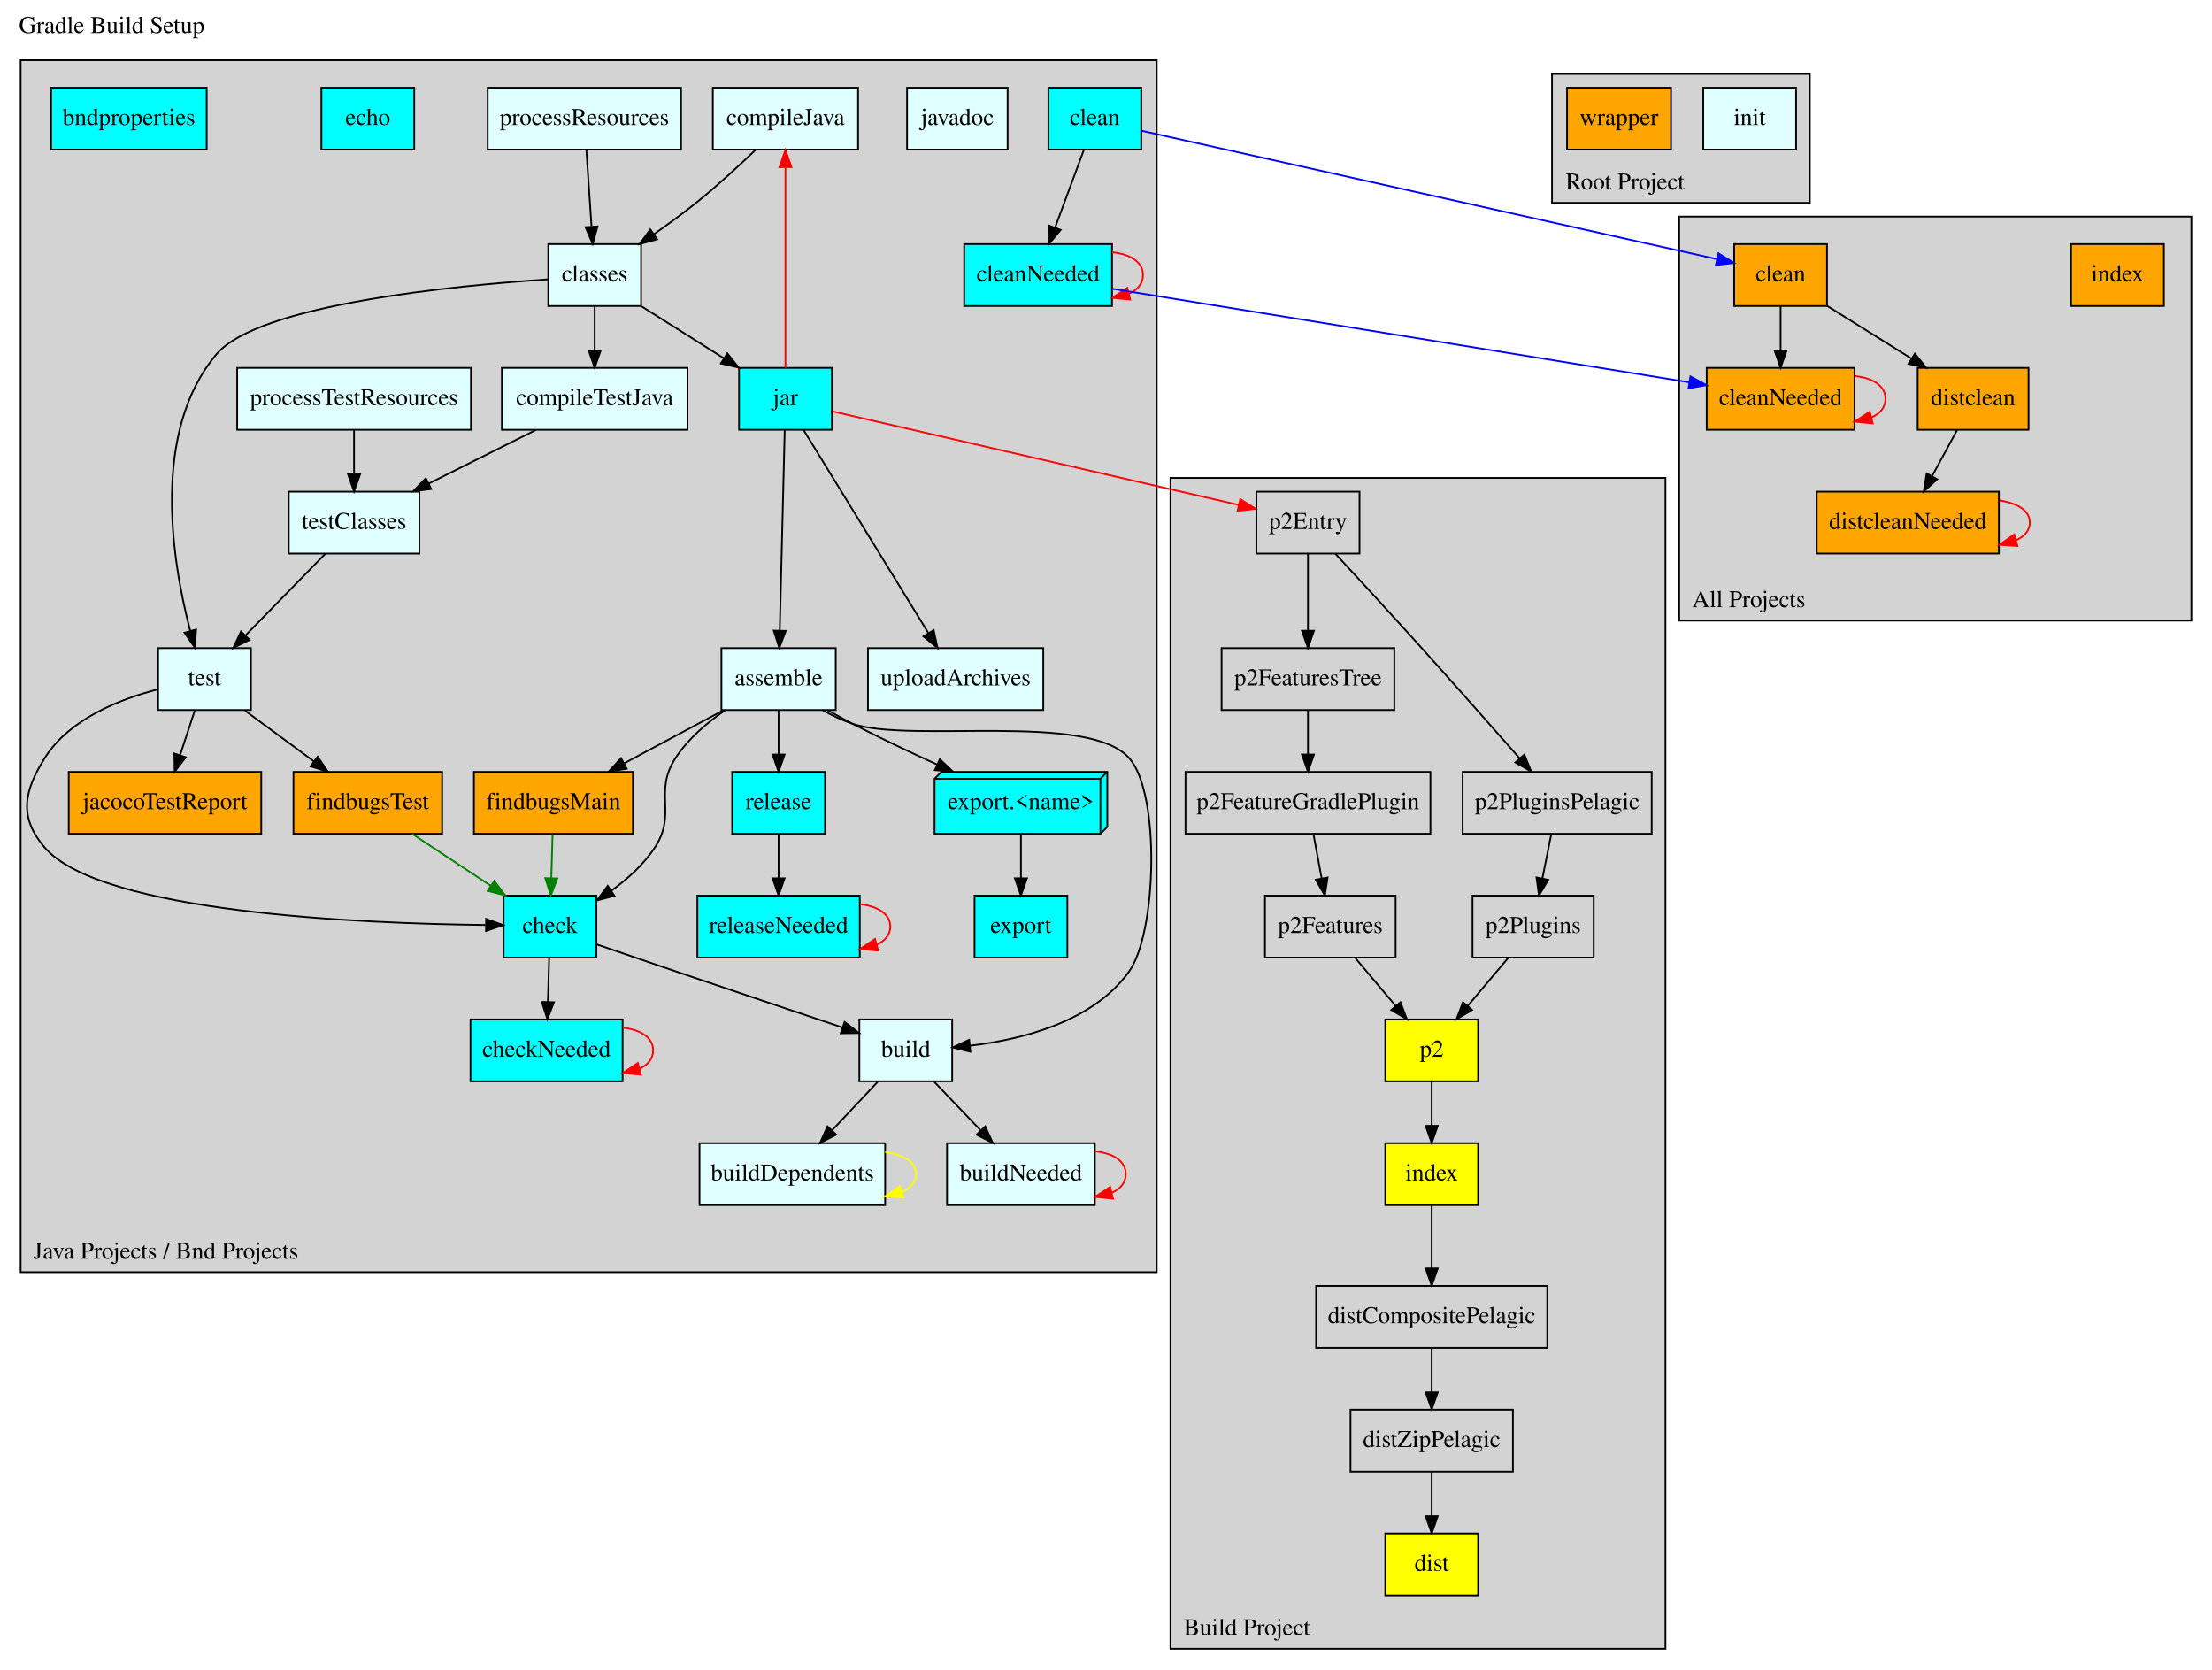
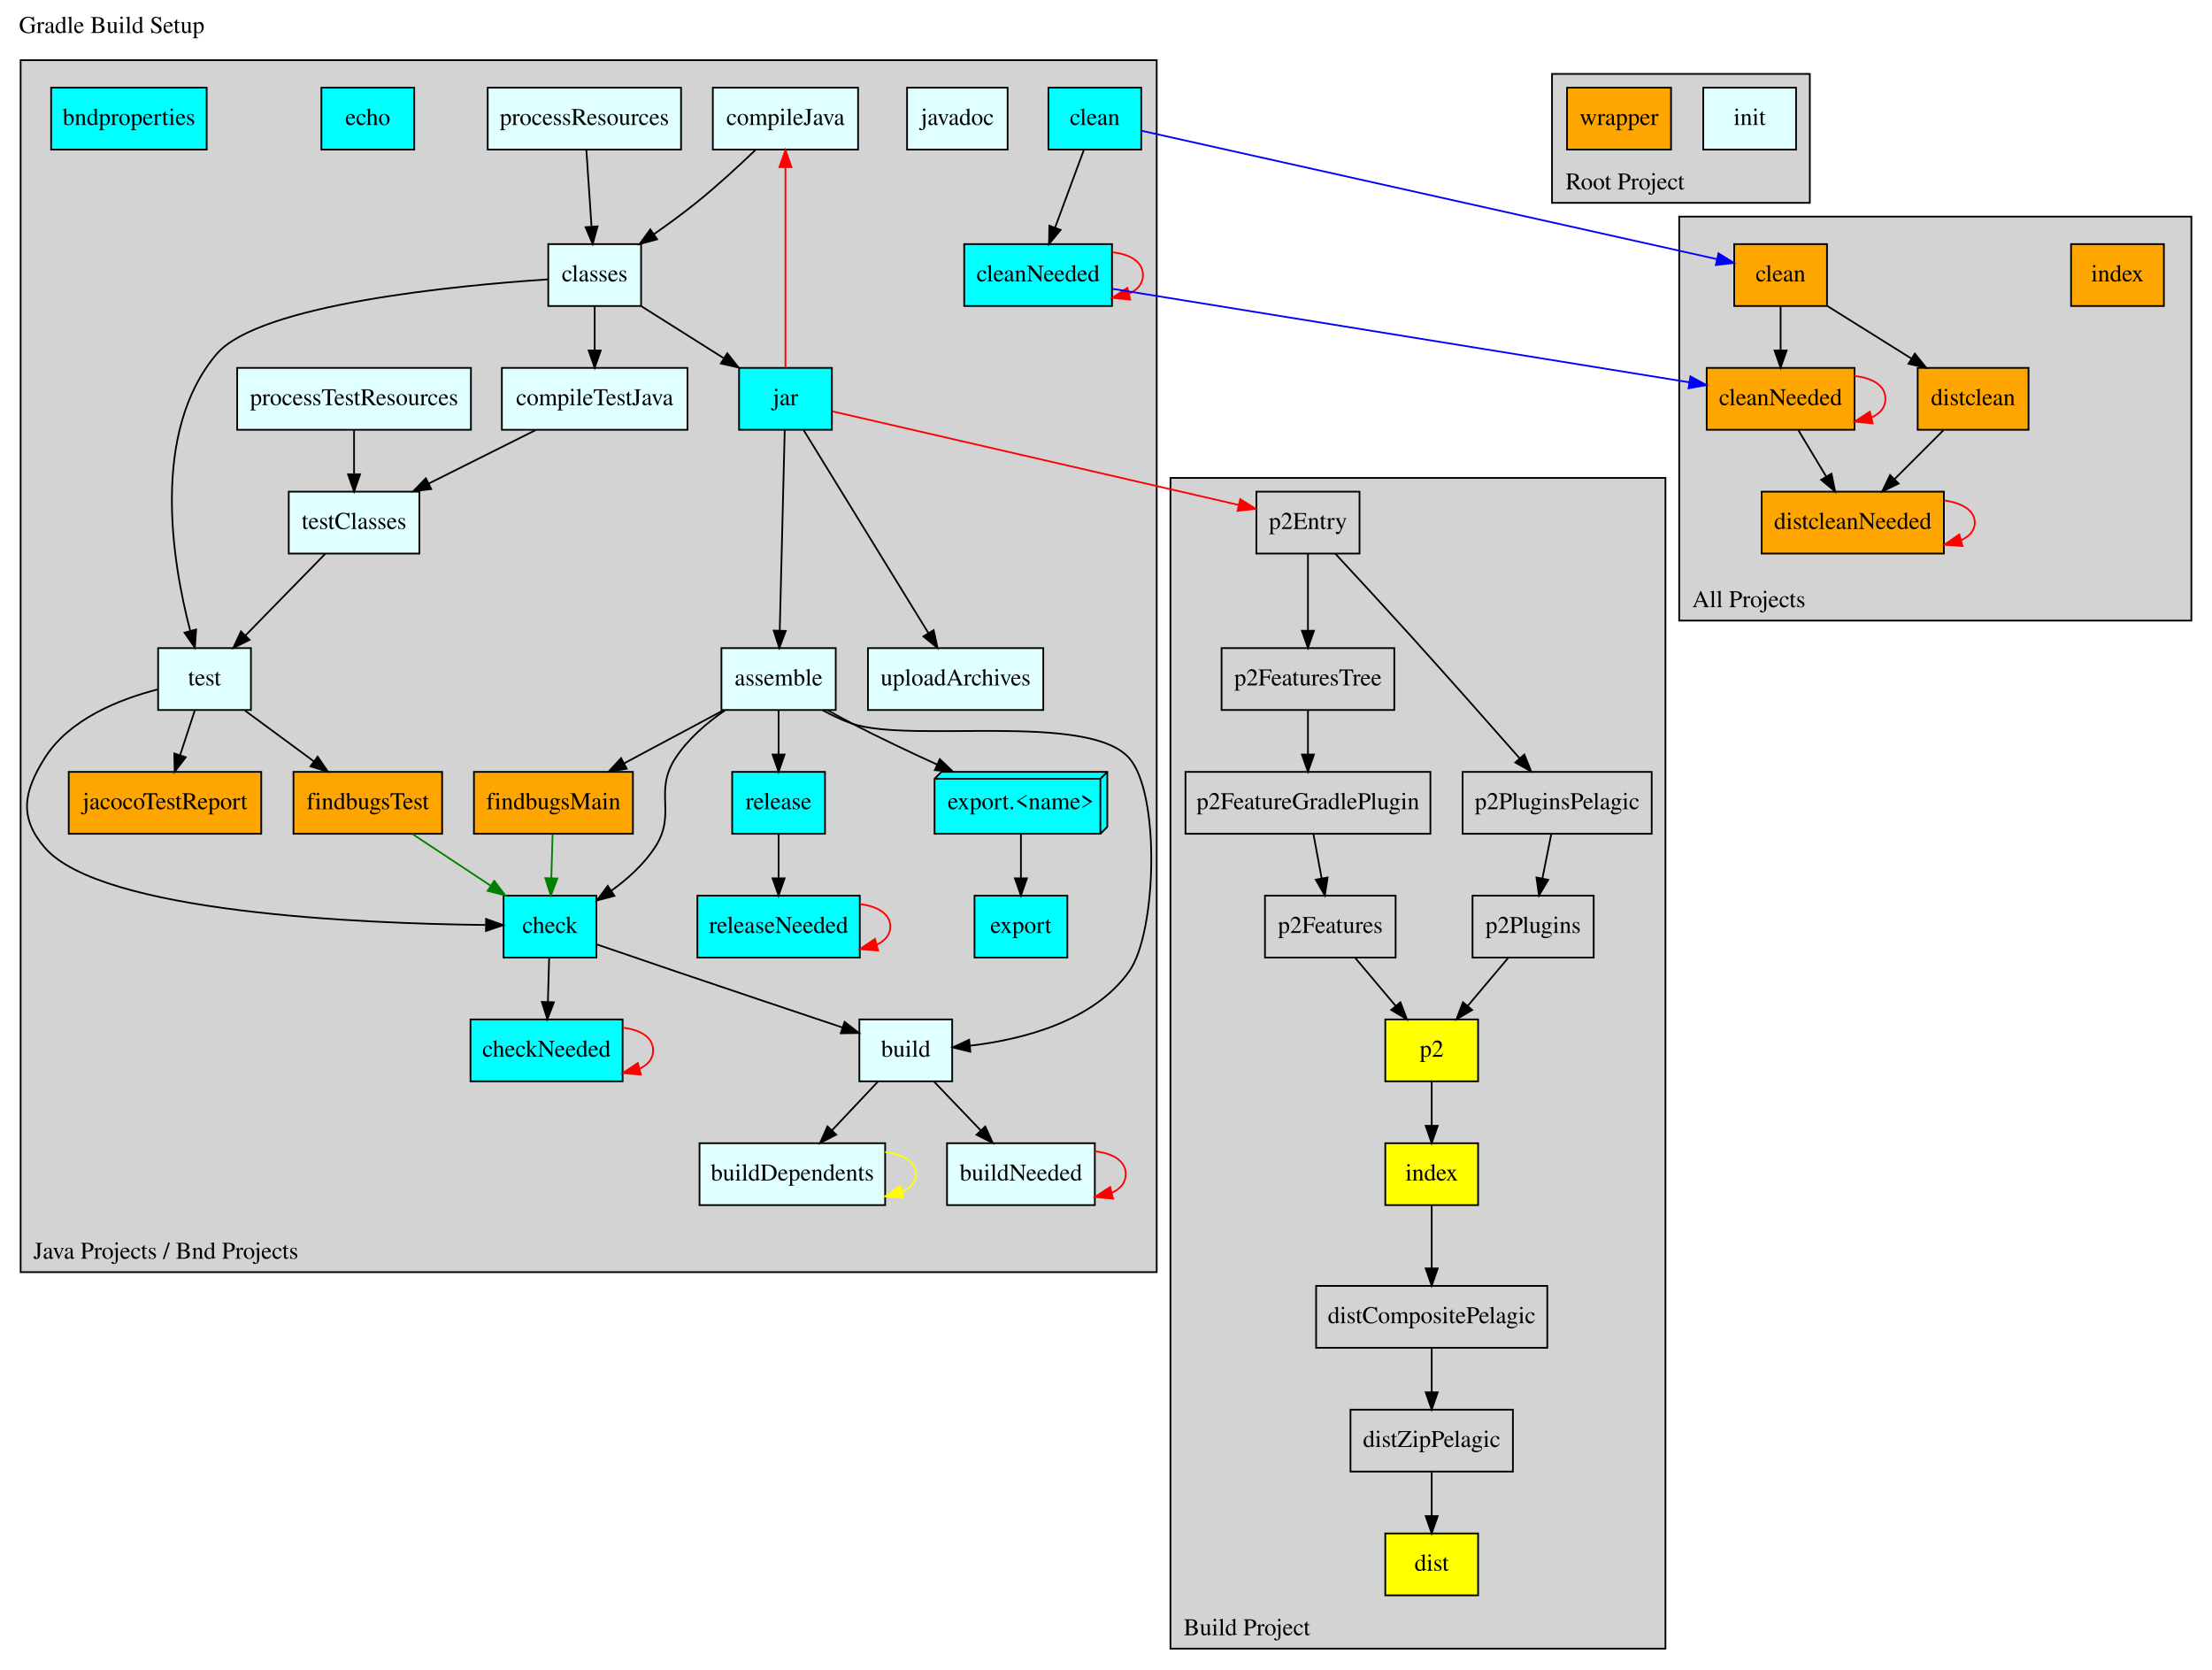
<svg xmlns="http://www.w3.org/2000/svg" width="1287pt" height="971pt" viewBox="0.00 0.00 1287.00 971.00">
  <g id="graph0" class="graph" transform="scale(1 1) rotate(0) translate(4 967)">
    <polygon fill="white" stroke="white" points="-4,4 -4,-967 1283,-967 1283,4 -4,4" />
    <text text-anchor="middle" x="61" y="-947.8" font-family="Times,serif" font-size="14.00">Gradle Build Setup</text>
    <g id="clust1" class="cluster">
      <polygon fill="lightgrey" stroke="black" points="8,-227 8,-932 669,-932 669,-227 8,-227" />
      <text text-anchor="middle" x="92.5" y="-234.8" font-family="Times,serif" font-size="14.00">Java Projects / Bnd Projects</text>
    </g>
    <g id="clust2" class="cluster" />
    <g id="clust3" class="cluster" />
    <g id="clust4" class="cluster" />
    <g id="clust5" class="cluster" />
    <g id="clust6" class="cluster" />
    <g id="clust7" class="cluster" />
    <g id="clust8" class="cluster" />
    <g id="clust9" class="cluster" />
    <g id="clust10" class="cluster" />
    <g id="clust11" class="cluster" />
    <g id="clust12" class="cluster">
      <polygon fill="lightgrey" stroke="black" points="973,-606 973,-841 1271,-841 1271,-606 973,-606" />
      <text text-anchor="middle" x="1013.5" y="-613.8" font-family="Times,serif" font-size="14.00">All Projects</text>
    </g>
    <g id="clust13" class="cluster" />
    <g id="clust14" class="cluster" />
    <g id="clust15" class="cluster">
      <polygon fill="lightgrey" stroke="black" points="899,-849 899,-924 1049,-924 1049,-849 899,-849" />
      <text text-anchor="middle" x="941.5" y="-856.8" font-family="Times,serif" font-size="14.00">Root Project</text>
    </g>
    <g id="clust16" class="cluster">
      <polygon fill="lightgrey" stroke="black" points="677,-8 677,-689 965,-689 965,-8 677,-8" />
      <text text-anchor="middle" x="721.5" y="-15.8" font-family="Times,serif" font-size="14.00">Build Project</text>
    </g>
    <g id="node1" class="node">
      <polygon fill="lightcyan" stroke="black" points="495.25,-916 410.75,-916 410.75,-880 495.25,-880 495.25,-916" />
      <text text-anchor="middle" x="453" y="-894.3" font-family="Times,serif" font-size="14.00">compileJava</text>
    </g>
    <g id="node3" class="node">
      <polygon fill="lightcyan" stroke="black" points="369,-825 315,-825 315,-789 369,-789 369,-825" />
      <text text-anchor="middle" x="342" y="-803.3" font-family="Times,serif" font-size="14.00">classes</text>
    </g>
    <g id="edge1" class="edge">
      <path fill="none" stroke="black" d="M435.73,-879.934C425.858,-870.469 413.072,-858.69 401,-849 393.275,-842.799 384.665,-836.5 376.463,-830.761" />
      <polygon fill="black" stroke="black" points="378.337,-827.802 368.117,-825.009 374.365,-833.566 378.337,-827.802" />
    </g>
    <g id="node2" class="node">
      <polygon fill="lightcyan" stroke="black" points="392.25,-916 279.75,-916 279.75,-880 392.25,-880 392.25,-916" />
      <text text-anchor="middle" x="336" y="-894.3" font-family="Times,serif" font-size="14.00">processResources</text>
    </g>
    <g id="edge2" class="edge">
      <path fill="none" stroke="black" d="M337.157,-879.84C338.004,-867.281 339.17,-849.979 340.146,-835.502" />
      <polygon fill="black" stroke="black" points="343.666,-835.32 340.847,-825.107 336.682,-834.849 343.666,-835.32" />
    </g>
    <g id="node4" class="node">
      <polygon fill="cyan" stroke="black" points="480,-753 426,-753 426,-717 480,-717 480,-753" />
      <text text-anchor="middle" x="453" y="-731.3" font-family="Times,serif" font-size="14.00">jar</text>
    </g>
    <g id="edge4" class="edge">
      <path fill="none" stroke="black" d="M369.154,-788.876C383.533,-779.808 401.381,-768.552 416.91,-758.759" />
      <polygon fill="black" stroke="black" points="419.15,-761.484 425.742,-753.19 415.416,-755.564 419.15,-761.484" />
    </g>
    <g id="node5" class="node">
      <polygon fill="lightcyan" stroke="black" points="396,-753 288,-753 288,-717 396,-717 396,-753" />
      <text text-anchor="middle" x="342" y="-731.3" font-family="Times,serif" font-size="14.00">compileTestJava</text>
    </g>
    <g id="edge3" class="edge">
      <path fill="none" stroke="black" d="M342,-788.697C342,-780.983 342,-771.712 342,-763.112" />
      <polygon fill="black" stroke="black" points="345.5,-763.104 342,-753.104 338.5,-763.104 345.5,-763.104" />
    </g>
    <g id="node8" class="node">
      <polygon fill="lightcyan" stroke="black" points="142,-590 88,-590 88,-554 142,-554 142,-590" />
      <text text-anchor="middle" x="115" y="-568.3" font-family="Times,serif" font-size="14.00">test</text>
    </g>
    <g id="edge5" class="edge">
      <path fill="none" stroke="black" d="M314.666,-804.492C261.36,-800.928 146.578,-789.995 122,-761 83.711,-715.829 96.144,-640.348 106.66,-600.143" />
      <polygon fill="black" stroke="black" points="110.102,-600.828 109.395,-590.256 103.355,-598.961 110.102,-600.828" />
    </g>
    <g id="edge21" class="edge">
      <path fill="none" stroke="red" d="M453,-753.106C453,-780.866 453,-835.974 453,-869.354" />
      <polygon fill="red" stroke="red" points="449.5,-869.77 453,-879.77 456.5,-869.77 449.5,-869.77" />
    </g>
    <g id="node9" class="node">
      <polygon fill="lightcyan" stroke="black" points="603,-590 501,-590 501,-554 603,-554 603,-590" />
      <text text-anchor="middle" x="552" y="-568.3" font-family="Times,serif" font-size="14.00">uploadArchives</text>
    </g>
    <g id="edge8" class="edge">
      <path fill="none" stroke="black" d="M463.595,-716.77C481.012,-688.445 515.789,-631.888 536.148,-598.779" />
      <polygon fill="black" stroke="black" points="539.225,-600.458 541.481,-590.106 533.262,-596.791 539.225,-600.458" />
    </g>
    <g id="node10" class="node">
      <polygon fill="lightcyan" stroke="black" points="482.25,-590 415.75,-590 415.75,-554 482.25,-554 482.25,-590" />
      <text text-anchor="middle" x="449" y="-568.3" font-family="Times,serif" font-size="14.00">assemble</text>
    </g>
    <g id="edge9" class="edge">
      <path fill="none" stroke="black" d="M452.572,-716.77C451.88,-688.929 450.511,-633.813 449.683,-600.498" />
      <polygon fill="black" stroke="black" points="453.172,-600.016 449.425,-590.106 446.175,-600.19 453.172,-600.016" />
    </g>
    <g id="node35" class="node">
      <polygon fill="none" stroke="black" points="787,-681 727,-681 727,-645 787,-645 787,-681" />
      <text text-anchor="middle" x="757" y="-659.3" font-family="Times,serif" font-size="14.00">p2Entry</text>
    </g>
-     <g id="edge41" class="edge">
+     <g id="edge42" class="edge">
      <path fill="none" stroke="red" d="M480.246,-727.726C533.947,-715.361 653.701,-687.786 716.615,-673.299" />
      <polygon fill="red" stroke="red" points="717.613,-676.661 726.573,-671.006 716.043,-669.839 717.613,-676.661" />
    </g>
    <g id="node7" class="node">
      <polygon fill="lightcyan" stroke="black" points="240,-681 164,-681 164,-645 240,-645 240,-681" />
      <text text-anchor="middle" x="202" y="-659.3" font-family="Times,serif" font-size="14.00">testClasses</text>
    </g>
    <g id="edge6" class="edge">
      <path fill="none" stroke="black" d="M307.752,-716.876C288.939,-707.469 265.415,-695.708 245.334,-685.667" />
      <polygon fill="black" stroke="black" points="246.889,-682.531 236.38,-681.19 243.759,-688.792 246.889,-682.531" />
    </g>
    <g id="node6" class="node">
      <polygon fill="lightcyan" stroke="black" points="270,-753 134,-753 134,-717 270,-717 270,-753" />
      <text text-anchor="middle" x="202" y="-731.3" font-family="Times,serif" font-size="14.00">processTestResources</text>
    </g>
    <g id="edge7" class="edge">
      <path fill="none" stroke="black" d="M202,-716.697C202,-708.983 202,-699.712 202,-691.112" />
      <polygon fill="black" stroke="black" points="205.5,-691.104 202,-681.104 198.5,-691.104 205.5,-691.104" />
    </g>
    <g id="edge10" class="edge">
      <path fill="none" stroke="black" d="M185.226,-644.84C172.107,-631.419 153.693,-612.582 139.012,-597.564" />
      <polygon fill="black" stroke="black" points="141.216,-594.812 131.723,-590.107 136.21,-599.705 141.216,-594.812" />
    </g>
    <g id="node11" class="node">
      <polygon fill="cyan" stroke="black" points="343,-446 289,-446 289,-410 343,-410 343,-446" />
      <text text-anchor="middle" x="316" y="-424.3" font-family="Times,serif" font-size="14.00">check</text>
    </g>
    <g id="edge13" class="edge">
      <path fill="none" stroke="black" d="M87.722,-565.968C65.766,-560.326 36.293,-548.794 22,-526 9.722,-506.42 6.945,-491.535 22,-474 54.634,-435.991 206.704,-429.748 278.404,-428.952" />
      <polygon fill="black" stroke="black" points="278.812,-432.449 288.784,-428.869 278.756,-425.45 278.812,-432.449" />
    </g>
    <g id="node21" class="node">
      <polygon fill="orange" stroke="black" points="253.25,-518 166.75,-518 166.75,-482 253.25,-482 253.25,-518" />
      <text text-anchor="middle" x="210" y="-496.3" font-family="Times,serif" font-size="14.00">findbugsTest</text>
    </g>
    <g id="edge30" class="edge">
      <path fill="none" stroke="black" d="M138.483,-553.697C150.563,-544.796 165.454,-533.823 178.516,-524.199" />
      <polygon fill="black" stroke="black" points="180.813,-526.854 186.787,-518.104 176.66,-521.219 180.813,-526.854" />
    </g>
    <g id="node27" class="node">
      <polygon fill="orange" stroke="black" points="148,-518 36,-518 36,-482 148,-482 148,-518" />
      <text text-anchor="middle" x="92" y="-496.3" font-family="Times,serif" font-size="14.00">jacocoTestReport</text>
    </g>
    <g id="edge33" class="edge">
      <path fill="none" stroke="black" d="M109.315,-553.697C106.752,-545.898 103.667,-536.509 100.815,-527.829" />
      <polygon fill="black" stroke="black" points="104.067,-526.512 97.62,-518.104 97.416,-528.697 104.067,-526.512" />
    </g>
    <g id="edge12" class="edge">
      <path fill="none" stroke="black" d="M417.851,-553.823C407.243,-546.536 396.246,-537.131 389,-526 376.06,-506.122 390.018,-493.827 377,-474 370.52,-464.13 361.089,-455.651 351.572,-448.801" />
      <polygon fill="black" stroke="black" points="353.509,-445.885 343.259,-443.206 349.601,-451.693 353.509,-445.885" />
    </g>
    <g id="node13" class="node">
      <polygon fill="cyan" stroke="black" points="476,-518 422,-518 422,-482 476,-482 476,-518" />
      <text text-anchor="middle" x="449" y="-496.3" font-family="Times,serif" font-size="14.00">release</text>
    </g>
    <g id="edge22" class="edge">
      <path fill="none" stroke="black" d="M449,-553.697C449,-545.983 449,-536.712 449,-528.112" />
      <polygon fill="black" stroke="black" points="452.5,-528.104 449,-518.104 445.5,-528.104 452.5,-528.104" />
    </g>
    <g id="node15" class="node">
      <polygon fill="cyan" stroke="black" points="640.25,-518 543.75,-518 539.75,-514 539.75,-482 636.25,-482 640.25,-486 640.25,-518" />
      <polyline fill="none" stroke="black" points="636.25,-514 539.75,-514 " />
      <polyline fill="none" stroke="black" points="636.25,-514 636.25,-482 " />
      <polyline fill="none" stroke="black" points="636.25,-514 640.25,-518 " />
      <text text-anchor="middle" x="590" y="-496.3" font-family="Times,serif" font-size="14.00">export.&lt;name&gt;</text>
    </g>
    <g id="edge23" class="edge">
      <path fill="none" stroke="black" d="M477.467,-553.936C482.275,-551.203 487.248,-548.465 492,-546 507.837,-537.784 525.464,-529.449 541.352,-522.223" />
      <polygon fill="black" stroke="black" points="542.804,-525.408 550.48,-518.105 539.926,-519.027 542.804,-525.408" />
    </g>
    <g id="node17" class="node">
      <polygon fill="lightcyan" stroke="black" points="550,-374 496,-374 496,-338 550,-338 550,-374" />
      <text text-anchor="middle" x="523" y="-352.3" font-family="Times,serif" font-size="14.00">build</text>
    </g>
    <g id="edge11" class="edge">
      <path fill="none" stroke="black" d="M474.578,-553.898C480.129,-550.832 486.108,-547.986 492,-546 526.164,-534.484 629.13,-553.019 653,-526 671.244,-505.349 668.983,-424.446 653,-402 632.181,-372.763 591.006,-362.345 560.548,-358.726" />
      <polygon fill="black" stroke="black" points="560.569,-355.211 550.273,-357.71 559.88,-362.177 560.569,-355.211" />
    </g>
    <g id="node20" class="node">
      <polygon fill="orange" stroke="black" points="364.25,-518 271.75,-518 271.75,-482 364.25,-482 364.25,-518" />
      <text text-anchor="middle" x="318" y="-496.3" font-family="Times,serif" font-size="14.00">findbugsMain</text>
    </g>
    <g id="edge29" class="edge">
      <path fill="none" stroke="black" d="M416.954,-553.876C399.508,-544.554 377.735,-532.919 359.057,-522.939" />
      <polygon fill="black" stroke="black" points="360.639,-519.816 350.169,-518.19 357.34,-525.99 360.639,-519.816" />
    </g>
    <g id="node12" class="node">
      <polygon fill="cyan" stroke="black" points="358.25,-374 269.75,-374 269.75,-338 358.25,-338 358.25,-374" />
      <text text-anchor="middle" x="314" y="-352.3" font-family="Times,serif" font-size="14.00">checkNeeded</text>
    </g>
    <g id="edge14" class="edge">
      <path fill="none" stroke="black" d="M315.506,-409.697C315.285,-401.983 315.02,-392.712 314.775,-384.112" />
      <polygon fill="black" stroke="black" points="318.273,-384 314.489,-374.104 311.276,-384.2 318.273,-384" />
    </g>
    <g id="edge16" class="edge">
      <path fill="none" stroke="black" d="M343.028,-417.701C356.785,-412.979 373.776,-407.163 389,-402 421.766,-390.888 459.085,-378.366 486.003,-369.358" />
      <polygon fill="black" stroke="black" points="487.406,-372.58 495.78,-366.088 485.186,-365.941 487.406,-372.58" />
    </g>
    <g id="edge15" class="edge">
      <path fill="none" stroke="red" d="M358.306,-369.203C368.507,-368.065 376,-363.664 376,-356 376,-351.09 372.925,-347.52 368.032,-345.288" />
      <polygon fill="red" stroke="red" points="368.862,-341.888 358.306,-342.797 367.125,-348.669 368.862,-341.888" />
    </g>
    <g id="node14" class="node">
      <polygon fill="cyan" stroke="black" points="496.25,-446 401.75,-446 401.75,-410 496.25,-410 496.25,-446" />
      <text text-anchor="middle" x="449" y="-424.3" font-family="Times,serif" font-size="14.00">releaseNeeded</text>
    </g>
    <g id="edge25" class="edge">
      <path fill="none" stroke="black" d="M449,-481.697C449,-473.983 449,-464.712 449,-456.112" />
      <polygon fill="black" stroke="black" points="452.5,-456.104 449,-446.104 445.5,-456.104 452.5,-456.104" />
    </g>
    <g id="edge26" class="edge">
      <path fill="none" stroke="red" d="M496.326,-441.101C506.571,-439.82 514,-435.453 514,-428 514,-423.225 510.951,-419.717 506.066,-417.476" />
      <polygon fill="red" stroke="red" points="506.889,-414.073 496.326,-414.899 505.098,-420.84 506.889,-414.073" />
    </g>
    <g id="node16" class="node">
      <polygon fill="cyan" stroke="black" points="617,-446 563,-446 563,-410 617,-410 617,-446" />
      <text text-anchor="middle" x="590" y="-424.3" font-family="Times,serif" font-size="14.00">export</text>
    </g>
    <g id="edge24" class="edge">
      <path fill="none" stroke="black" d="M590,-481.697C590,-473.983 590,-464.712 590,-456.112" />
      <polygon fill="black" stroke="black" points="593.5,-456.104 590,-446.104 586.5,-456.104 593.5,-456.104" />
    </g>
    <g id="node18" class="node">
      <polygon fill="lightcyan" stroke="black" points="511,-302 403,-302 403,-266 511,-266 511,-302" />
      <text text-anchor="middle" x="457" y="-280.3" font-family="Times,serif" font-size="14.00">buildDependents</text>
    </g>
    <g id="edge17" class="edge">
      <path fill="none" stroke="black" d="M506.685,-337.697C498.693,-329.22 488.928,-318.864 480.178,-309.583" />
      <polygon fill="black" stroke="black" points="482.534,-306.979 473.127,-302.104 477.441,-311.781 482.534,-306.979" />
    </g>
    <g id="node19" class="node">
      <polygon fill="lightcyan" stroke="black" points="633,-302 547,-302 547,-266 633,-266 633,-302" />
      <text text-anchor="middle" x="590" y="-280.3" font-family="Times,serif" font-size="14.00">buildNeeded</text>
    </g>
    <g id="edge19" class="edge">
      <path fill="none" stroke="black" d="M539.562,-337.697C547.675,-329.22 557.588,-318.864 566.471,-309.583" />
      <polygon fill="black" stroke="black" points="569.243,-311.749 573.629,-302.104 564.186,-306.908 569.243,-311.749" />
    </g>
    <g id="edge18" class="edge">
      <path fill="none" stroke="yellow" d="M511.007,-296.899C521.529,-295.401 529,-291.102 529,-284 529,-279.451 525.934,-276.051 520.964,-273.801" />
      <polygon fill="yellow" stroke="yellow" points="521.575,-270.341 511.007,-271.101 519.742,-277.097 521.575,-270.341" />
    </g>
    <g id="edge20" class="edge">
      <path fill="none" stroke="red" d="M633.036,-297.262C643.355,-296.225 651,-291.805 651,-284 651,-279 647.862,-275.389 642.894,-273.167" />
      <polygon fill="red" stroke="red" points="643.583,-269.732 633.036,-270.738 641.909,-276.529 643.583,-269.732" />
    </g>
    <g id="edge31" class="edge">
      <path fill="none" stroke="green" d="M317.506,-481.697C317.285,-473.983 317.02,-464.712 316.775,-456.112" />
      <polygon fill="green" stroke="green" points="320.273,-456 316.489,-446.104 313.276,-456.2 320.273,-456" />
    </g>
    <g id="edge32" class="edge">
      <path fill="none" stroke="green" d="M235.931,-481.876C249.662,-472.808 266.706,-461.552 281.536,-451.759" />
      <polygon fill="green" stroke="green" points="283.554,-454.621 289.97,-446.19 279.696,-448.78 283.554,-454.621" />
    </g>
    <g id="node22" class="node">
      <polygon fill="lightcyan" stroke="black" points="582.25,-916 523.75,-916 523.75,-880 582.25,-880 582.25,-916" />
      <text text-anchor="middle" x="553" y="-894.3" font-family="Times,serif" font-size="14.00">javadoc</text>
    </g>
    <g id="node23" class="node">
      <polygon fill="cyan" stroke="black" points="660,-916 606,-916 606,-880 660,-880 660,-916" />
      <text text-anchor="middle" x="633" y="-894.3" font-family="Times,serif" font-size="14.00">clean</text>
    </g>
    <g id="node24" class="node">
      <polygon fill="cyan" stroke="black" points="643,-825 557,-825 557,-789 643,-789 643,-825" />
      <text text-anchor="middle" x="600" y="-803.3" font-family="Times,serif" font-size="14.00">cleanNeeded</text>
    </g>
    <g id="edge27" class="edge">
      <path fill="none" stroke="black" d="M626.637,-879.84C621.889,-867.035 615.313,-849.299 609.883,-834.654" />
      <polygon fill="black" stroke="black" points="613.102,-833.267 606.343,-825.107 606.538,-835.7 613.102,-833.267" />
    </g>
    <g id="node29" class="node">
      <polygon fill="orange" stroke="black" points="1059,-825 1005,-825 1005,-789 1059,-789 1059,-825" />
      <text text-anchor="middle" x="1032" y="-803.3" font-family="Times,serif" font-size="14.00">clean</text>
    </g>
    <g id="edge34" class="edge">
      <path fill="none" stroke="blue" d="M660.111,-890.953C729.774,-875.414 915.14,-834.067 994.783,-816.301" />
      <polygon fill="blue" stroke="blue" points="995.853,-819.649 1004.85,-814.056 994.329,-812.817 995.853,-819.649" />
    </g>
    <g id="edge28" class="edge">
      <path fill="none" stroke="red" d="M643.036,-820.262C653.355,-819.225 661,-814.805 661,-807 661,-802 657.862,-798.389 652.894,-796.167" />
      <polygon fill="red" stroke="red" points="653.583,-792.732 643.036,-793.738 651.909,-799.529 653.583,-792.732" />
    </g>
    <g id="node30" class="node">
      <polygon fill="orange" stroke="black" points="1075,-753 989,-753 989,-717 1075,-717 1075,-753" />
      <text text-anchor="middle" x="1032" y="-731.3" font-family="Times,serif" font-size="14.00">cleanNeeded</text>
    </g>
    <g id="edge35" class="edge">
      <path fill="none" stroke="blue" d="M643.001,-799.032C722.55,-786.142 892.444,-758.613 978.977,-744.592" />
      <polygon fill="blue" stroke="blue" points="979.541,-748.046 988.853,-742.991 978.422,-741.136 979.541,-748.046" />
    </g>
    <g id="node25" class="node">
      <polygon fill="cyan" stroke="black" points="237,-916 183,-916 183,-880 237,-880 237,-916" />
      <text text-anchor="middle" x="210" y="-894.3" font-family="Times,serif" font-size="14.00">echo</text>
    </g>
    <g id="node26" class="node">
      <polygon fill="cyan" stroke="black" points="116.25,-916 25.75,-916 25.75,-880 116.25,-880 116.25,-916" />
      <text text-anchor="middle" x="71" y="-894.3" font-family="Times,serif" font-size="14.00">bndproperties</text>
    </g>
    <g id="node28" class="node">
      <polygon fill="orange" stroke="black" points="1255,-825 1201,-825 1201,-789 1255,-789 1255,-825" />
      <text text-anchor="middle" x="1228" y="-803.3" font-family="Times,serif" font-size="14.00">index</text>
    </g>
    <g id="edge36" class="edge">
      <path fill="none" stroke="black" d="M1032,-788.697C1032,-780.983 1032,-771.712 1032,-763.112" />
      <polygon fill="black" stroke="black" points="1035.5,-763.104 1032,-753.104 1028.5,-763.104 1035.5,-763.104" />
    </g>
    <g id="node31" class="node">
      <polygon fill="orange" stroke="black" points="1176.25,-753 1111.75,-753 1111.75,-717 1176.25,-717 1176.25,-753" />
      <text text-anchor="middle" x="1144" y="-731.3" font-family="Times,serif" font-size="14.00">distclean</text>
    </g>
-     <g id="edge38" class="edge">
+     <g id="edge37" class="edge">
      <path fill="none" stroke="black" d="M1059.11,-789.055C1073.86,-779.837 1092.29,-768.319 1108.21,-758.371" />
      <polygon fill="black" stroke="black" points="1110.12,-761.3 1116.75,-753.032 1106.41,-755.364 1110.12,-761.3" />
    </g>
-     <g id="edge37" class="edge">
+     <g id="edge38" class="edge">
      <path fill="none" stroke="red" d="M1075.04,-748.262C1085.35,-747.225 1093,-742.805 1093,-735 1093,-730 1089.86,-726.389 1084.89,-724.167" />
      <polygon fill="red" stroke="red" points="1085.58,-720.732 1075.04,-721.738 1083.91,-727.529 1085.58,-720.732" />
    </g>
    <g id="node32" class="node">
-       <polygon fill="orange" stroke="black" points="1159,-681 1053,-681 1053,-645 1159,-645 1159,-681" />
-       <text text-anchor="middle" x="1106" y="-659.3" font-family="Times,serif" font-size="14.00">distcleanNeeded</text>
+       <polygon fill="orange" stroke="black" points="1127,-681 1021,-681 1021,-645 1127,-645 1127,-681" />
+       <text text-anchor="middle" x="1074" y="-659.3" font-family="Times,serif" font-size="14.00">distcleanNeeded</text>
    </g>
    <g id="edge39" class="edge">
-       <path fill="none" stroke="black" d="M1134.61,-716.697C1130.24,-708.644 1124.94,-698.894 1120.1,-689.982" />
-       <polygon fill="black" stroke="black" points="1123.13,-688.223 1115.29,-681.104 1116.98,-691.563 1123.13,-688.223" />
+       <path fill="none" stroke="black" d="M1042.38,-716.697C1047.26,-708.559 1053.19,-698.689 1058.58,-689.701" />
+       <polygon fill="black" stroke="black" points="1061.59,-691.48 1063.74,-681.104 1055.59,-687.879 1061.59,-691.48" />
    </g>
    <g id="edge40" class="edge">
-       <path fill="none" stroke="red" d="M1159.26,-675.899C1169.63,-674.401 1177,-670.102 1177,-663 1177,-658.451 1173.98,-655.051 1169.08,-652.801" />
-       <polygon fill="red" stroke="red" points="1169.83,-649.378 1159.26,-650.101 1167.97,-656.128 1169.83,-649.378" />
+       <path fill="none" stroke="black" d="M1126.7,-716.697C1118.14,-708.135 1107.66,-697.656 1098.3,-688.304" />
+       <polygon fill="black" stroke="black" points="1100.65,-685.701 1091.1,-681.104 1095.7,-690.65 1100.65,-685.701" />
+     </g>
+     <g id="edge41" class="edge">
+       <path fill="none" stroke="red" d="M1127.26,-675.899C1137.63,-674.401 1145,-670.102 1145,-663 1145,-658.451 1141.98,-655.051 1137.08,-652.801" />
+       <polygon fill="red" stroke="red" points="1137.83,-649.378 1127.26,-650.101 1135.97,-656.128 1137.83,-649.378" />
    </g>
    <g id="node33" class="node">
      <polygon fill="lightcyan" stroke="black" points="1041,-916 987,-916 987,-880 1041,-880 1041,-916" />
      <text text-anchor="middle" x="1014" y="-894.3" font-family="Times,serif" font-size="14.00">init</text>
    </g>
    <g id="node34" class="node">
      <polygon fill="orange" stroke="black" points="968.25,-916 907.75,-916 907.75,-880 968.25,-880 968.25,-916" />
      <text text-anchor="middle" x="938" y="-894.3" font-family="Times,serif" font-size="14.00">wrapper</text>
    </g>
    <g id="node36" class="node">
      <polygon fill="none" stroke="black" points="807.25,-590 706.75,-590 706.75,-554 807.25,-554 807.25,-590" />
      <text text-anchor="middle" x="757" y="-568.3" font-family="Times,serif" font-size="14.00">p2FeaturesTree</text>
    </g>
-     <g id="edge42" class="edge">
+     <g id="edge43" class="edge">
      <path fill="none" stroke="black" d="M757,-644.84C757,-632.281 757,-614.979 757,-600.502" />
      <polygon fill="black" stroke="black" points="760.5,-600.107 757,-590.107 753.5,-600.107 760.5,-600.107" />
    </g>
    <g id="node39" class="node">
      <polygon fill="none" stroke="black" points="957,-518 847,-518 847,-482 957,-482 957,-518" />
      <text text-anchor="middle" x="902" y="-496.3" font-family="Times,serif" font-size="14.00">p2PluginsPelagic</text>
    </g>
-     <g id="edge45" class="edge">
+     <g id="edge46" class="edge">
      <path fill="none" stroke="black" d="M772.867,-644.969C784.796,-632.121 801.507,-614.03 816,-598 838.021,-573.643 862.875,-545.543 880.18,-525.877" />
      <polygon fill="black" stroke="black" points="882.902,-528.082 886.876,-518.261 877.645,-523.461 882.902,-528.082" />
    </g>
    <g id="node37" class="node">
      <polygon fill="none" stroke="black" points="828.25,-518 685.75,-518 685.75,-482 828.25,-482 828.25,-518" />
      <text text-anchor="middle" x="757" y="-496.3" font-family="Times,serif" font-size="14.00">p2FeatureGradlePlugin</text>
    </g>
-     <g id="edge43" class="edge">
+     <g id="edge44" class="edge">
      <path fill="none" stroke="black" d="M757,-553.697C757,-545.983 757,-536.712 757,-528.112" />
      <polygon fill="black" stroke="black" points="760.5,-528.104 757,-518.104 753.5,-528.104 760.5,-528.104" />
    </g>
    <g id="node38" class="node">
      <polygon fill="none" stroke="black" points="808,-446 732,-446 732,-410 808,-410 808,-446" />
      <text text-anchor="middle" x="770" y="-424.3" font-family="Times,serif" font-size="14.00">p2Features</text>
    </g>
-     <g id="edge44" class="edge">
+     <g id="edge45" class="edge">
      <path fill="none" stroke="black" d="M760.213,-481.697C761.646,-473.983 763.368,-464.712 764.965,-456.112" />
      <polygon fill="black" stroke="black" points="768.439,-456.575 766.823,-446.104 761.556,-455.297 768.439,-456.575" />
    </g>
    <g id="node41" class="node">
      <polygon fill="yellow" stroke="black" points="856,-374 802,-374 802,-338 856,-338 856,-374" />
      <text text-anchor="middle" x="829" y="-352.3" font-family="Times,serif" font-size="14.00">p2</text>
    </g>
-     <g id="edge47" class="edge">
+     <g id="edge48" class="edge">
      <path fill="none" stroke="black" d="M784.584,-409.697C791.658,-401.305 800.283,-391.07 808.045,-381.861" />
      <polygon fill="black" stroke="black" points="810.815,-384.006 814.583,-374.104 805.463,-379.495 810.815,-384.006" />
    </g>
    <g id="node40" class="node">
      <polygon fill="none" stroke="black" points="923.25,-446 852.75,-446 852.75,-410 923.25,-410 923.25,-446" />
      <text text-anchor="middle" x="888" y="-424.3" font-family="Times,serif" font-size="14.00">p2Plugins</text>
    </g>
-     <g id="edge46" class="edge">
+     <g id="edge47" class="edge">
      <path fill="none" stroke="black" d="M898.539,-481.697C896.997,-473.983 895.142,-464.712 893.422,-456.112" />
      <polygon fill="black" stroke="black" points="896.814,-455.224 891.421,-446.104 889.95,-456.597 896.814,-455.224" />
    </g>
-     <g id="edge48" class="edge">
+     <g id="edge49" class="edge">
      <path fill="none" stroke="black" d="M873.416,-409.697C866.342,-401.305 857.717,-391.07 849.955,-381.861" />
      <polygon fill="black" stroke="black" points="852.537,-379.495 843.417,-374.104 847.185,-384.006 852.537,-379.495" />
    </g>
    <g id="node42" class="node">
      <polygon fill="yellow" stroke="black" points="856,-302 802,-302 802,-266 856,-266 856,-302" />
      <text text-anchor="middle" x="829" y="-280.3" font-family="Times,serif" font-size="14.00">index</text>
    </g>
-     <g id="edge49" class="edge">
+     <g id="edge50" class="edge">
      <path fill="none" stroke="black" d="M829,-337.697C829,-329.983 829,-320.712 829,-312.112" />
      <polygon fill="black" stroke="black" points="832.5,-312.104 829,-302.104 825.5,-312.104 832.5,-312.104" />
    </g>
    <g id="node43" class="node">
      <polygon fill="none" stroke="black" points="896.25,-219 761.75,-219 761.75,-183 896.25,-183 896.25,-219" />
      <text text-anchor="middle" x="829" y="-197.3" font-family="Times,serif" font-size="14.00">distCompositePelagic</text>
    </g>
-     <g id="edge50" class="edge">
+     <g id="edge51" class="edge">
      <path fill="none" stroke="black" d="M829,-265.822C829,-255.19 829,-241.306 829,-229.204" />
      <polygon fill="black" stroke="black" points="832.5,-229.153 829,-219.153 825.5,-229.153 832.5,-229.153" />
    </g>
    <g id="node44" class="node">
      <polygon fill="none" stroke="black" points="876.25,-147 781.75,-147 781.75,-111 876.25,-111 876.25,-147" />
      <text text-anchor="middle" x="829" y="-125.3" font-family="Times,serif" font-size="14.00">distZipPelagic</text>
    </g>
-     <g id="edge51" class="edge">
+     <g id="edge52" class="edge">
      <path fill="none" stroke="black" d="M829,-182.697C829,-174.983 829,-165.712 829,-157.112" />
      <polygon fill="black" stroke="black" points="832.5,-157.104 829,-147.104 825.5,-157.104 832.5,-157.104" />
    </g>
    <g id="node45" class="node">
      <polygon fill="yellow" stroke="black" points="856,-75 802,-75 802,-39 856,-39 856,-75" />
      <text text-anchor="middle" x="829" y="-53.3" font-family="Times,serif" font-size="14.00">dist</text>
    </g>
-     <g id="edge52" class="edge">
+     <g id="edge53" class="edge">
      <path fill="none" stroke="black" d="M829,-110.697C829,-102.983 829,-93.713 829,-85.112" />
      <polygon fill="black" stroke="black" points="832.5,-85.104 829,-75.104 825.5,-85.104 832.5,-85.104" />
    </g>
  </g>
</svg>
